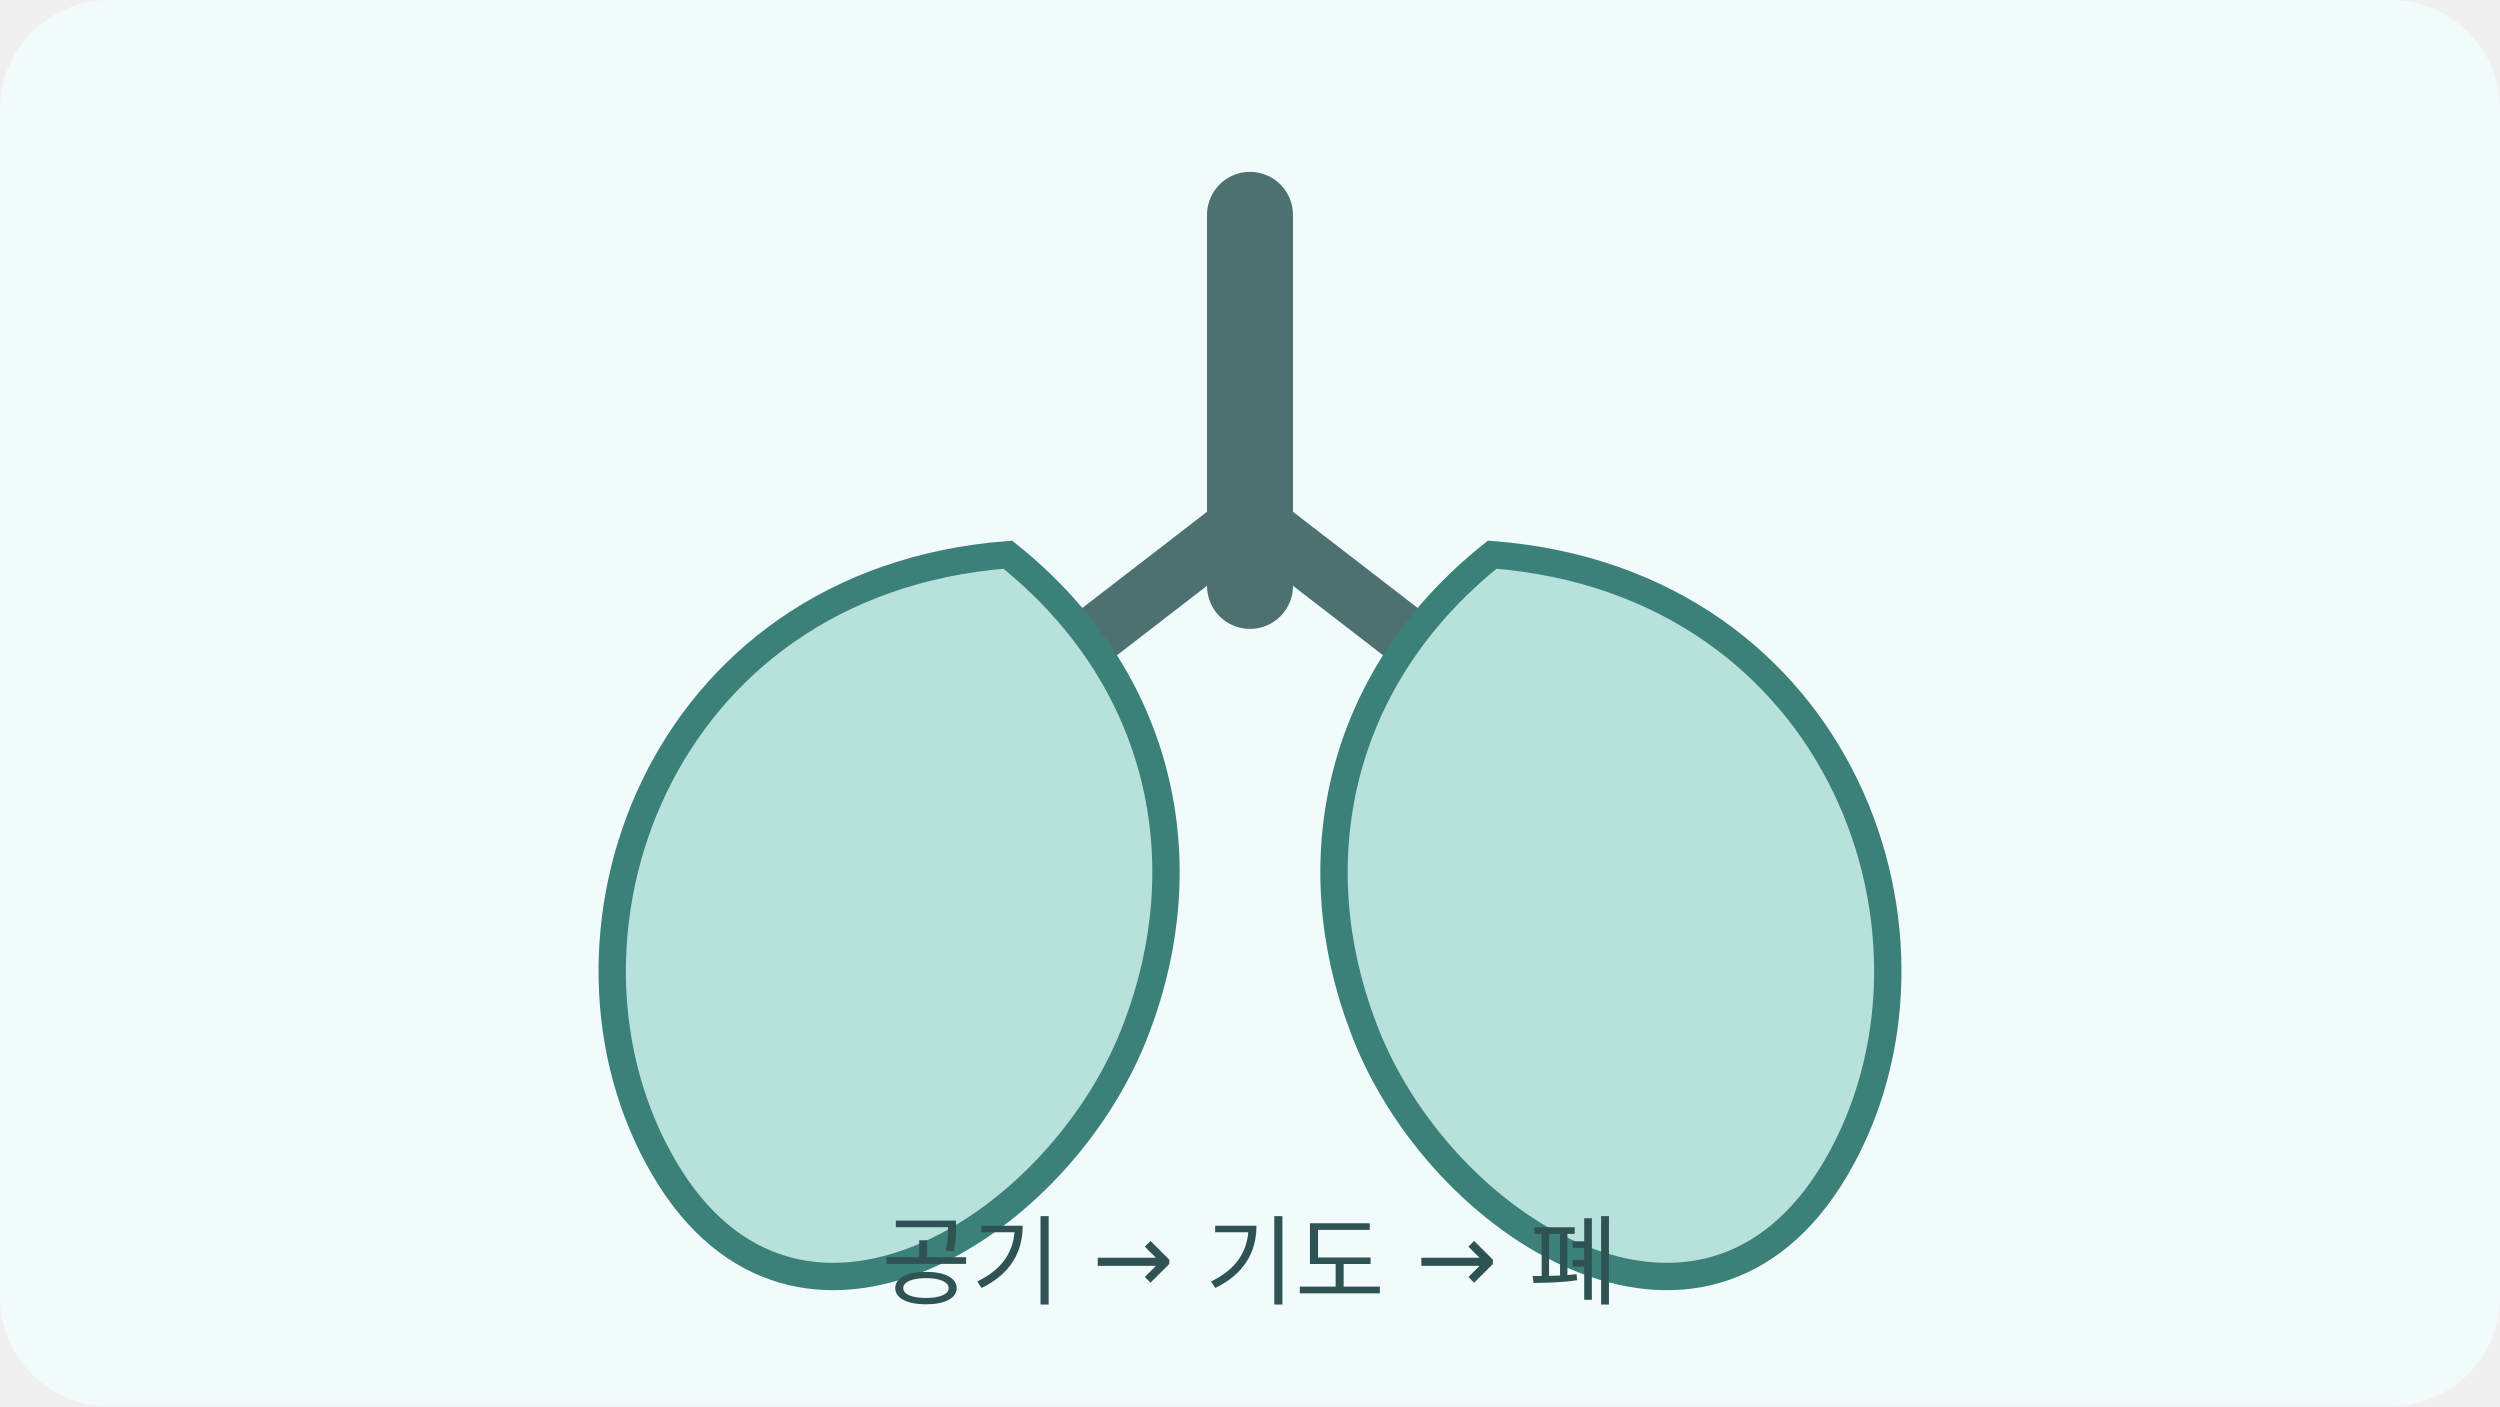
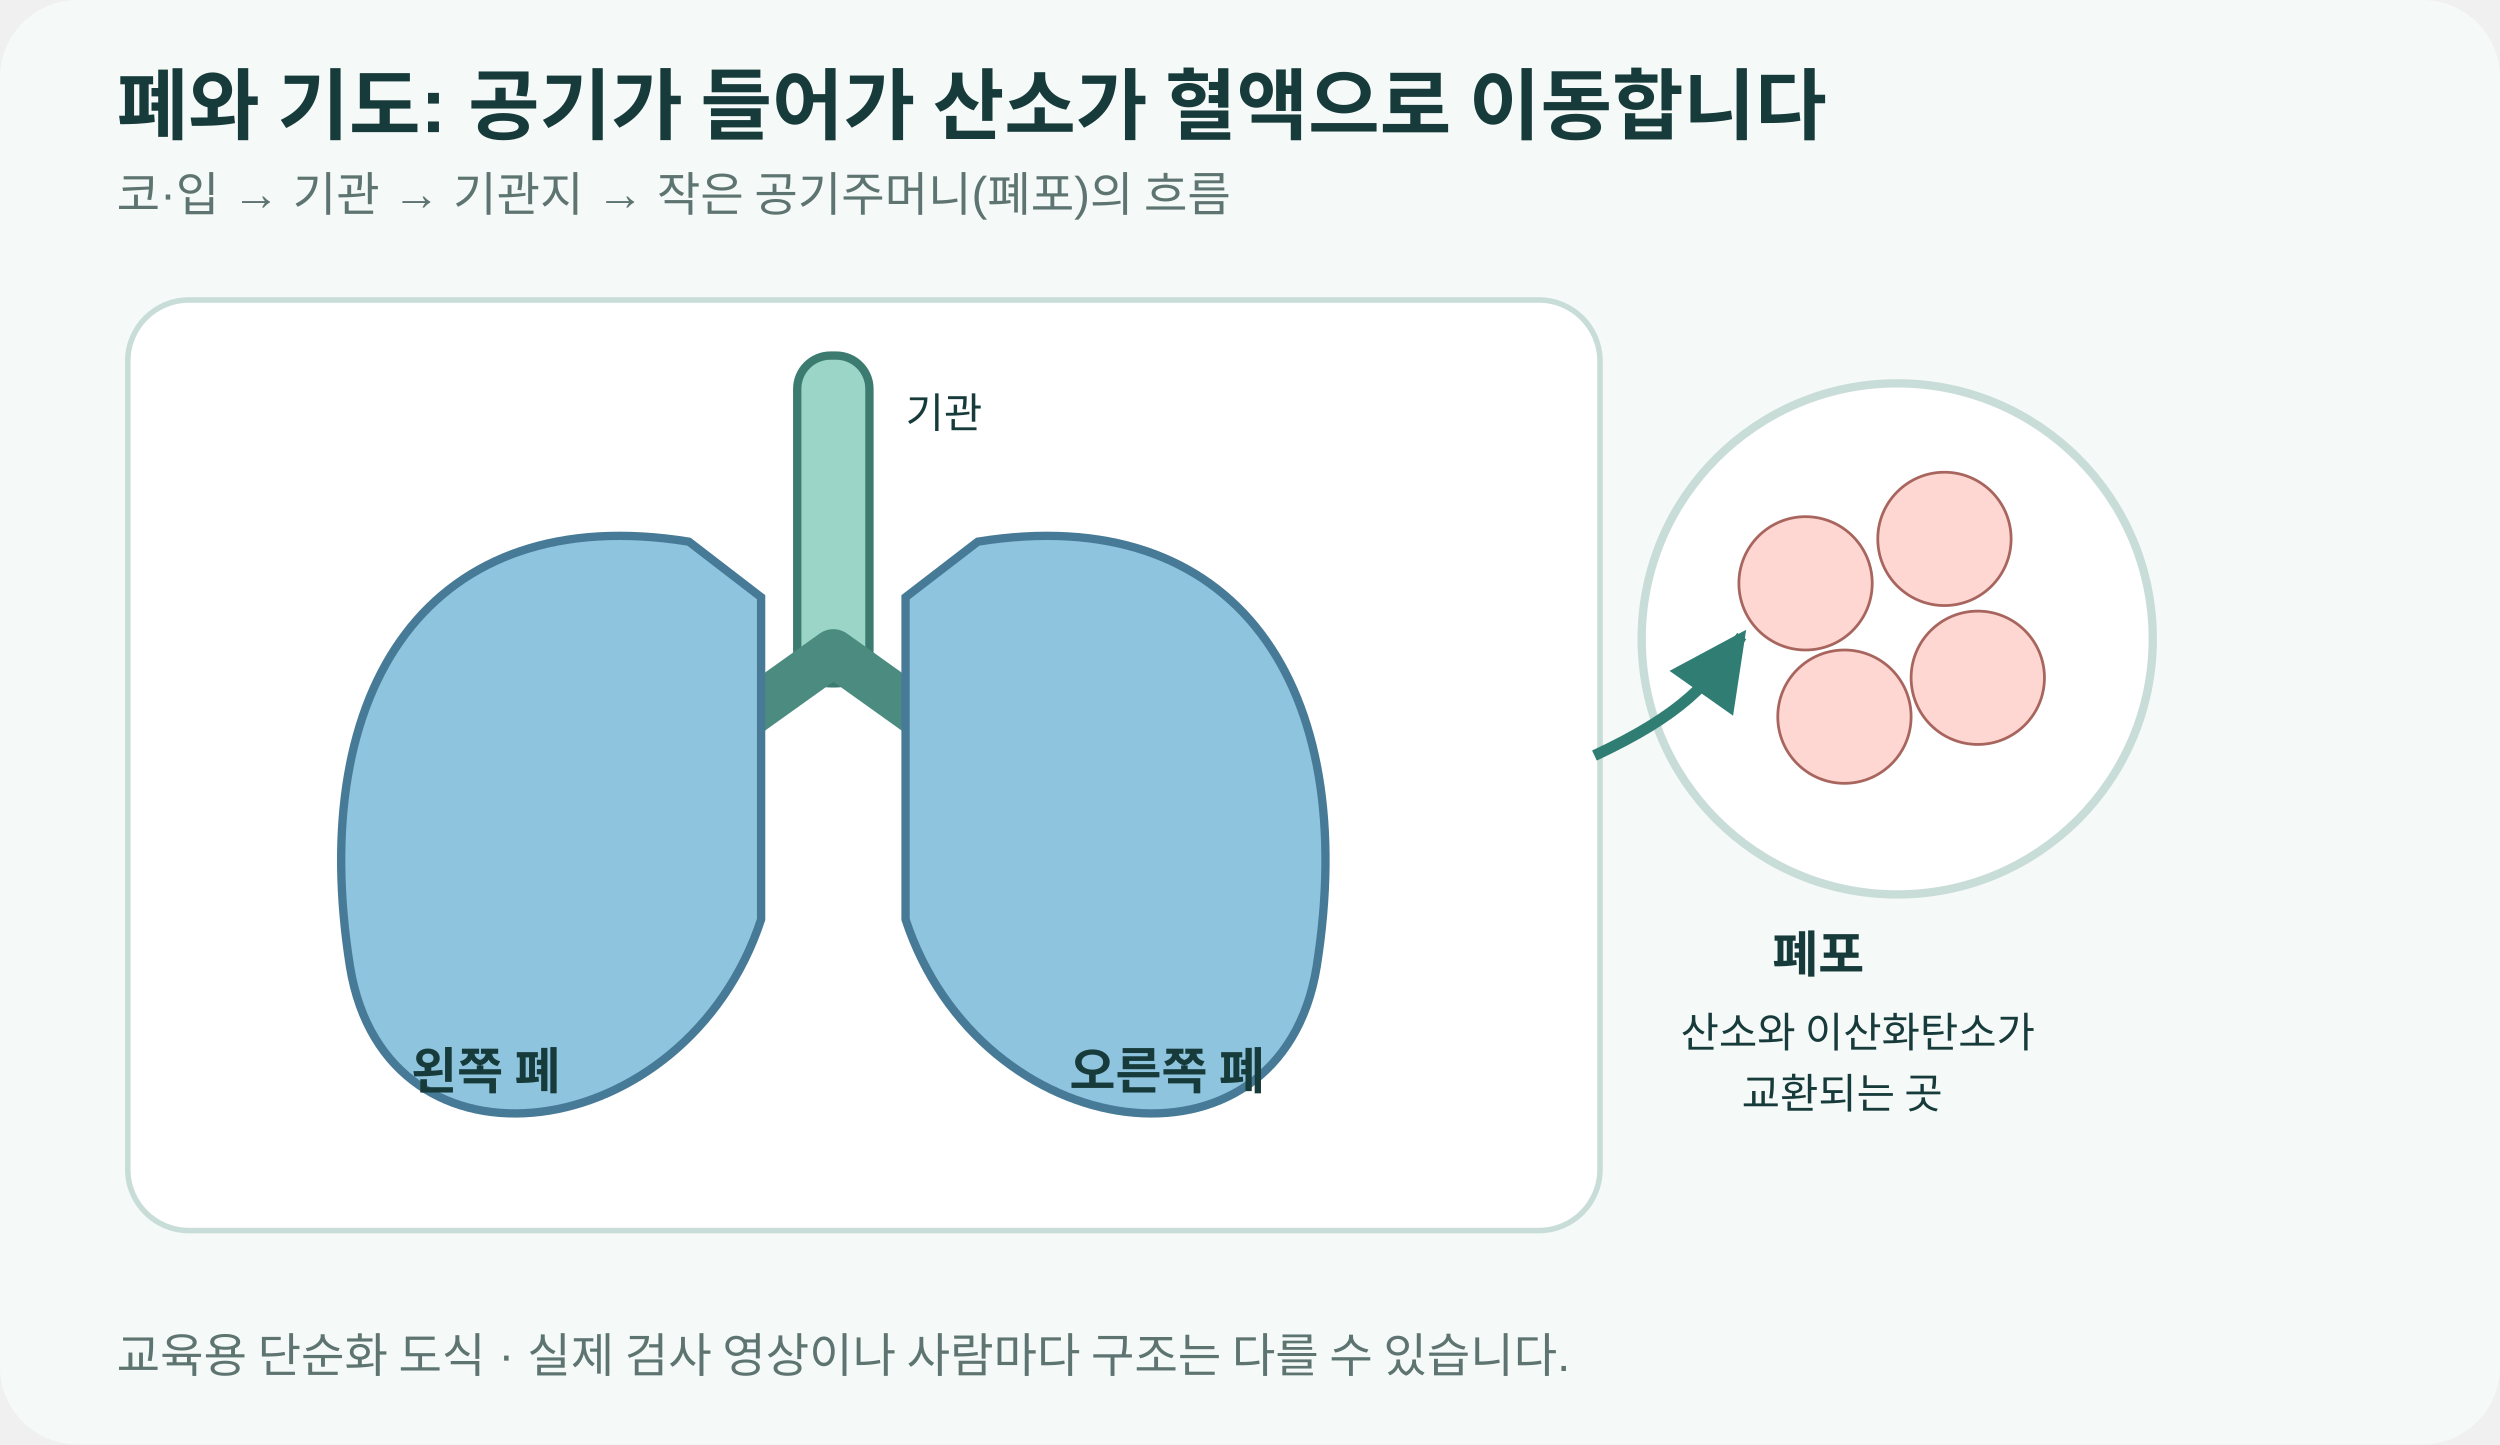
- <svg xmlns="http://www.w3.org/2000/svg" viewBox="0 0 640 360" role="img" aria-labelledby="t d">
-   <rect width="640" height="360" rx="28" fill="#f2fbfb" />
-   <path d="M320 55v95" stroke="#4c716f" stroke-width="22" stroke-linecap="round" />
-   <path d="M320 132l-70 54m70-54 70 54" stroke="#4c716f" stroke-width="15" stroke-linecap="round" />
-   <path d="M258 142c-90 7-122 99-88 157 34 58 102 15 121-36 16-42 7-89-33-121z" fill="#b8e1dc" stroke="#3b8179" stroke-width="7" />
-   <path d="M382 142c90 7 122 99 88 157-34 58-102 15-121-36-16-42-7-89 33-121z" fill="#b8e1dc" stroke="#3b8179" stroke-width="7" />
-   <text x="320" y="332" text-anchor="middle" font-family="sans-serif" font-size="25" fill="#2f5253">공기 → 기도 → 폐</text>
+ <svg xmlns="http://www.w3.org/2000/svg" viewBox="0 0 900 520" role="img">
+   <rect width="900" height="520" rx="28" fill="#f5faf8" />
+   <style>text{font-family:Arial,"Noto Sans KR",sans-serif;fill:#173b3a}.t{font-size:28px;font-weight:700}.s{font-size:17px;fill:#5e7470}.l{font-size:18px;font-weight:700}.m{font-size:15px}.box{fill:#fff;stroke:#c9ddd8;stroke-width:2}.line{stroke:#5a7772;stroke-width:2;fill:none}.arrow{stroke:#2f7d73;stroke-width:4;fill:none;marker-end:url(#a)}.bone{fill:#f4dfb9;stroke:#9c7649;stroke-width:4}.cart{fill:#8fd3c7;stroke:#31796f;stroke-width:3}.soft{fill:#eaa49b;stroke:#9a5148;stroke-width:3}.organ{fill:#d97774;stroke:#8e4b49;stroke-width:4}.blue{fill:#8fc4df;stroke:#467a96;stroke-width:3}.green{fill:#9bd5c7;stroke:#3c7b70;stroke-width:3}.gold{fill:#f3c876;stroke:#9c7635;stroke-width:3}</style>
+   <defs>
+     <marker id="a" viewBox="0 0 10 10" refX="9" refY="5" markerWidth="7" markerHeight="7" orient="auto-start-reverse">
+       <path d="M0 0L10 5L0 10Z" fill="#2f7d73" />
+     </marker>
+   </defs>
+   <text x="42" y="48" class="t">폐와 기도: 공기가 들어가 산소가 혈액으로 이동합니다</text>
+   <text x="42" y="76" class="s">코·입 → 기관 → 기관지 → 작은 공기주머니(폐포)의 흐름</text>
+   <rect x="46" y="108" width="530" height="335" rx="22" class="box" />
+   <rect x="287" y="128" width="26" height="118" rx="12" class="green" />
+   <text x="326" y="154" class="m">기관</text>
+   <path d="M300 235 L230 285 M300 235 L370 285" stroke="#4c8b80" stroke-width="17" fill="none" stroke-linecap="round" />
+   <path d="M230 285 L190 334 M230 285 L250 345 M370 285 L410 334 M370 285 L350 345" stroke="#6ca99e" stroke-width="9" fill="none" stroke-linecap="round" />
+   <path d="M248 195 C155 180 110 247 126 348 C139 428 247 413 274 331 L274 215Z" class="blue" />
+   <path d="M352 195 C445 180 490 247 474 348 C461 428 353 413 326 331 L326 215Z" class="blue" />
+   <text x="148" y="392" class="l">왼쪽 폐</text>
+   <text x="385" y="392" class="l">오른쪽 폐</text>
+   <circle cx="683" cy="230" r="92" fill="#fff" stroke="#c9ddd8" stroke-width="3" />
+   <circle cx="650" cy="210" r="24" fill="#ffd7d2" stroke="#a7655e" />
+   <circle cx="700" cy="194" r="24" fill="#ffd7d2" stroke="#a7655e" />
+   <circle cx="712" cy="244" r="24" fill="#ffd7d2" stroke="#a7655e" />
+   <circle cx="664" cy="258" r="24" fill="#ffd7d2" stroke="#a7655e" />
+   <text x="638" y="350" class="l">폐포</text>
+   <text x="605" y="377" class="m">산소와 이산화탄소가</text>
+   <text x="627" y="399" class="m">교환되는 곳</text>
+   <path d="M574 272 C606 257 615 246 627 229" class="arrow" />
+   <text x="42" y="494" class="s">교육용 단순화 도식 · 실제 검사 영상이나 사람마다 구조는 다를 수 있습니다.</text>
</svg>
